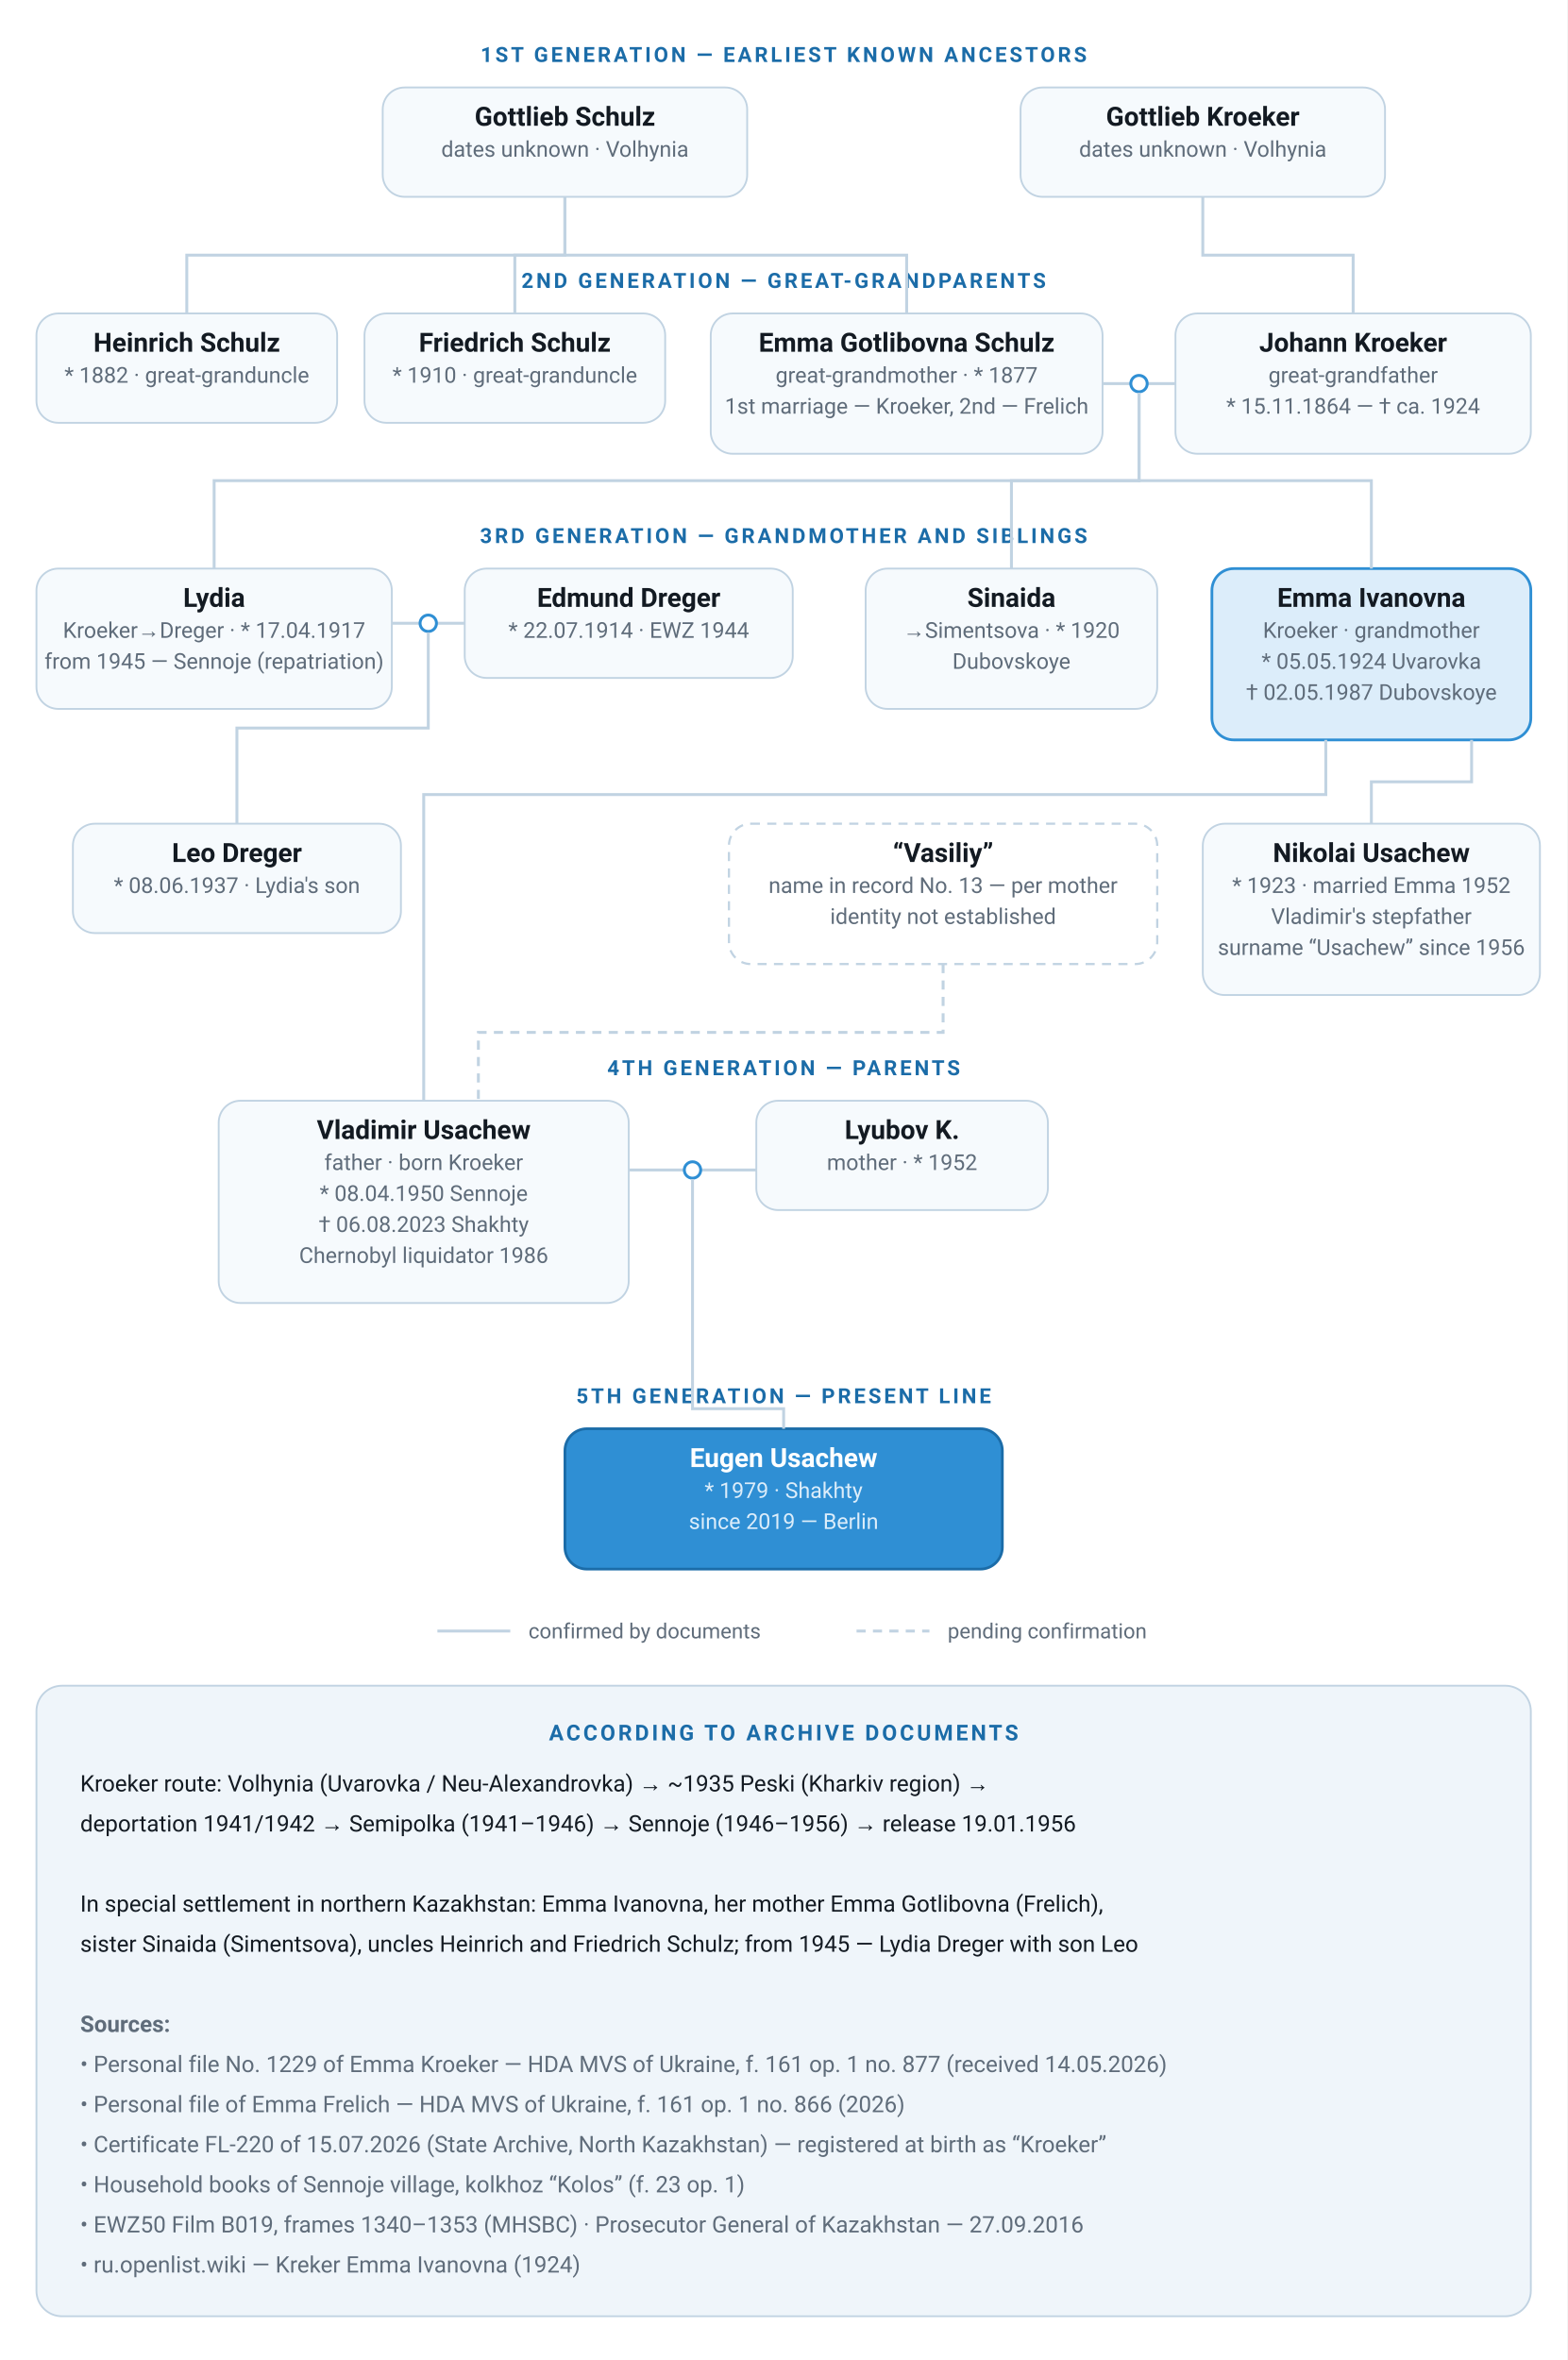
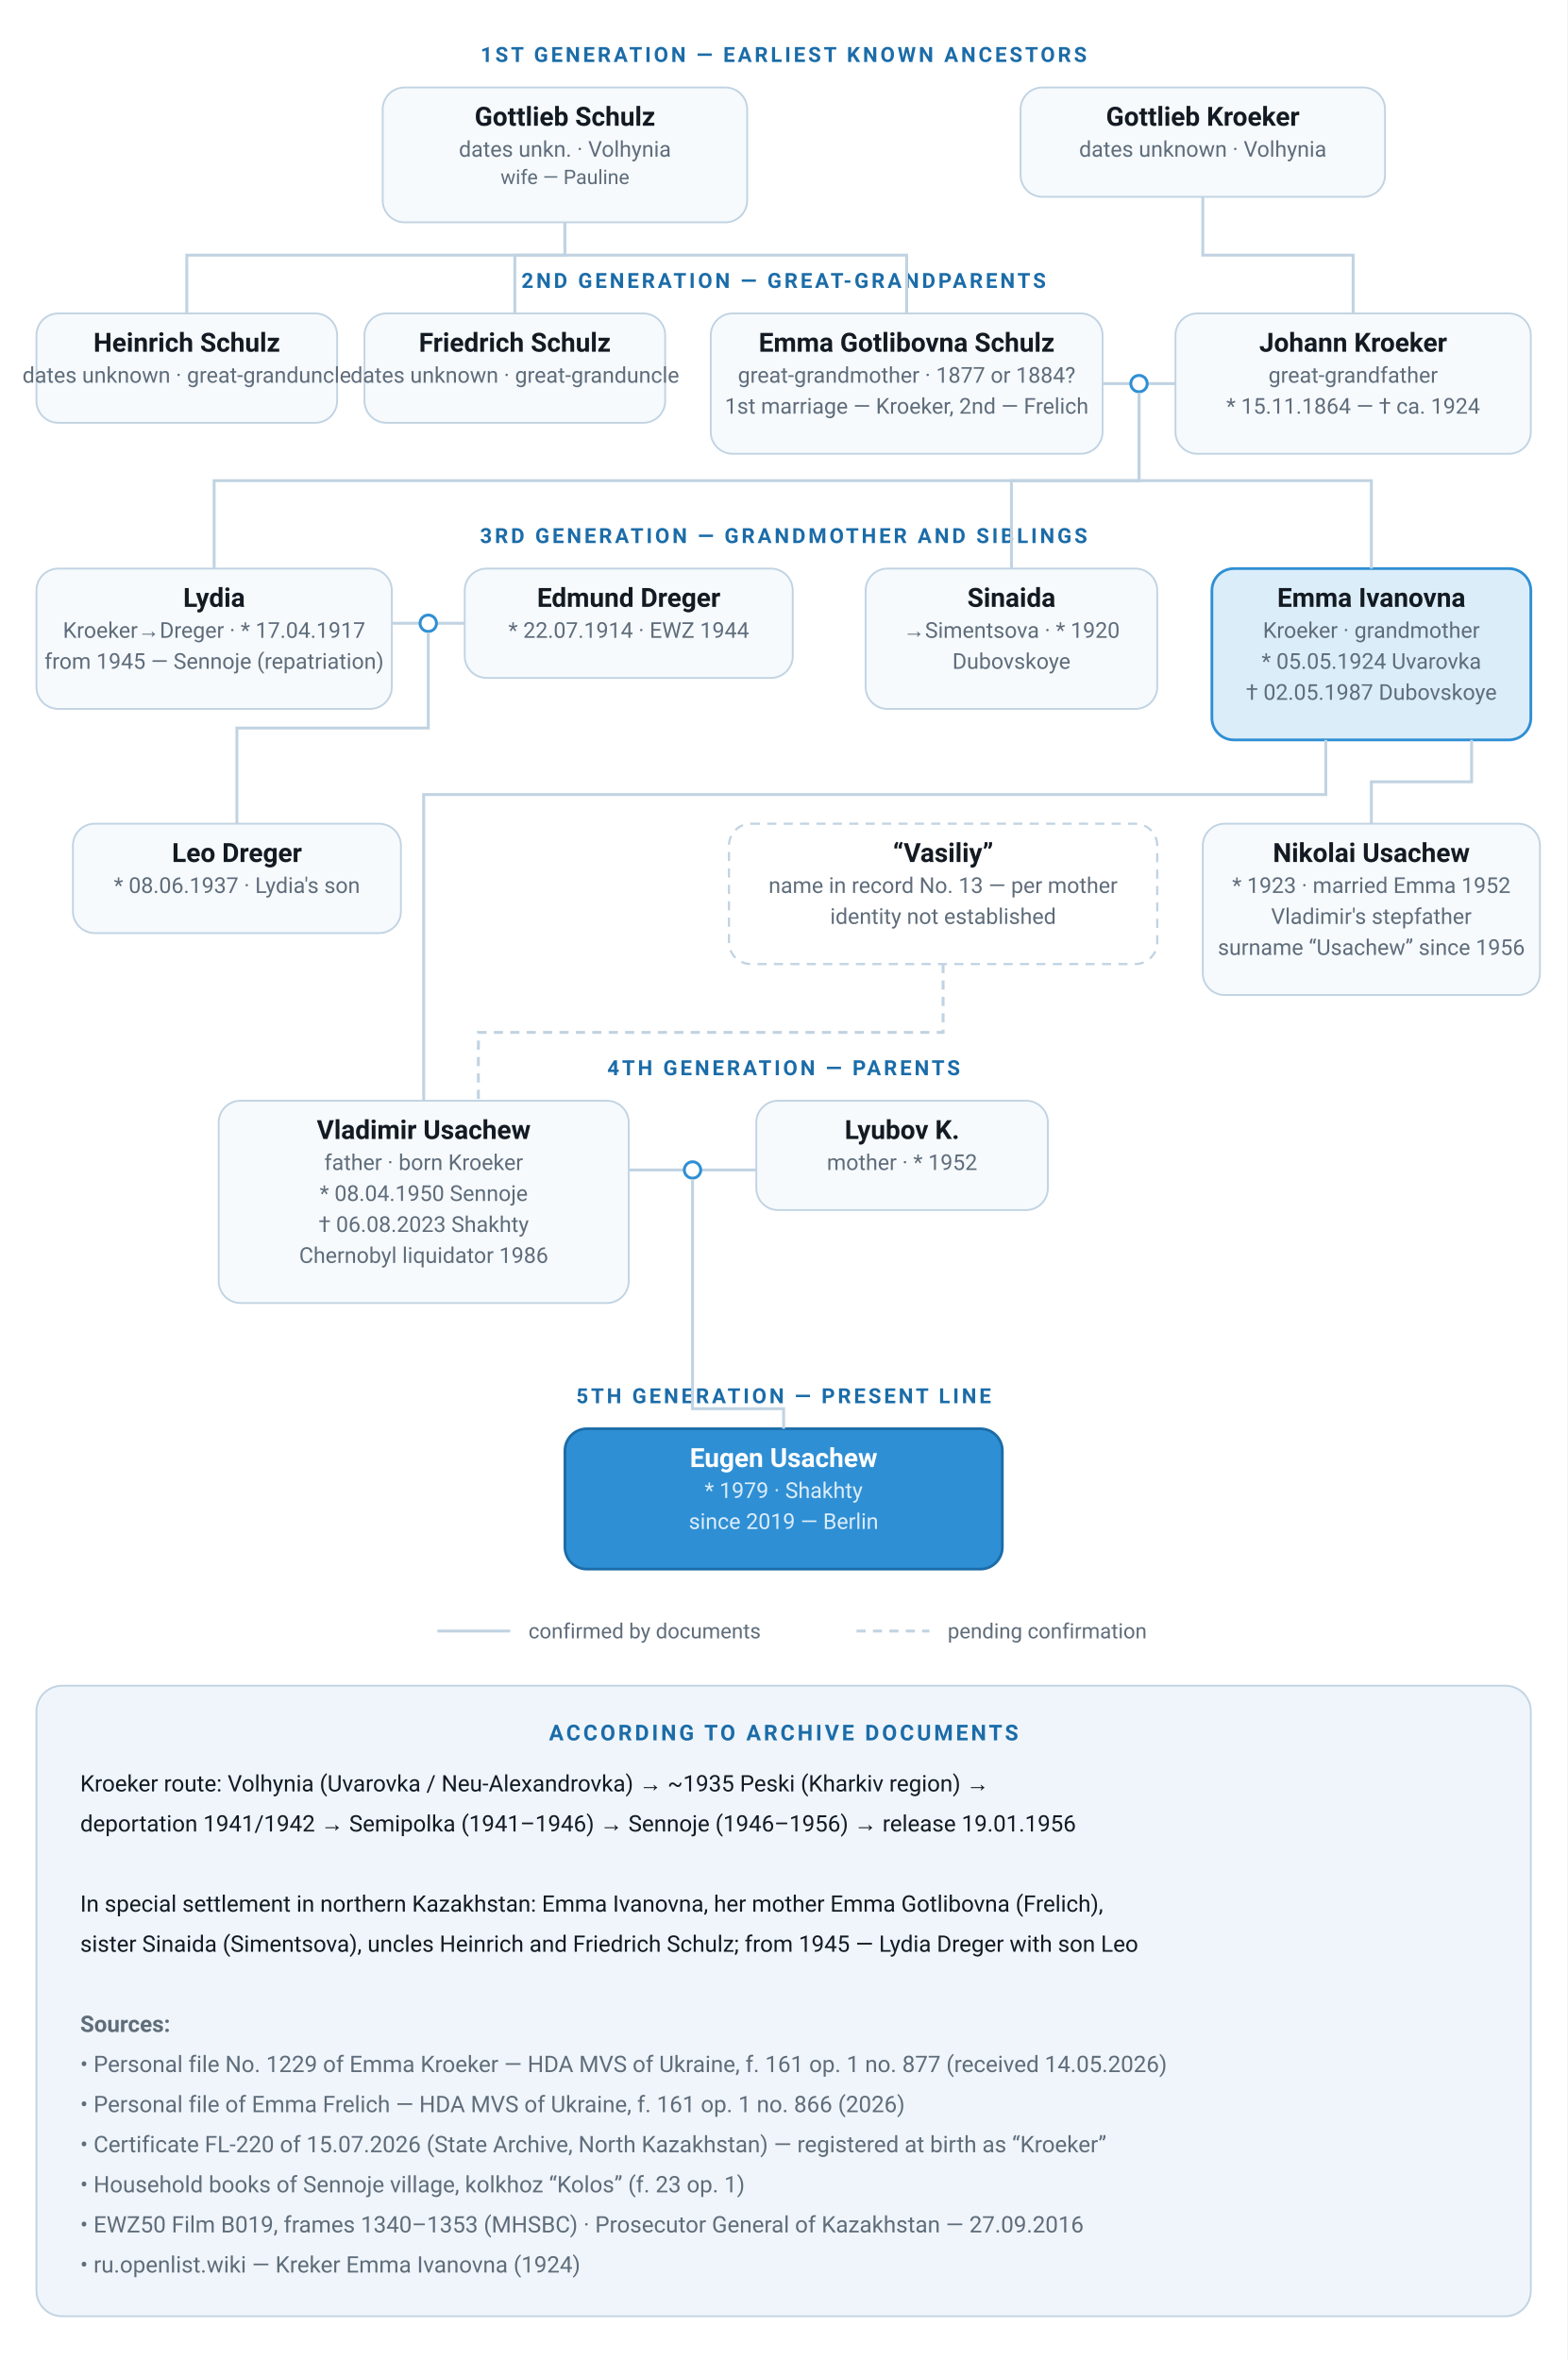
<svg xmlns="http://www.w3.org/2000/svg" width="100%" viewBox="0 0 860 1295" role="img" font-family="-apple-system, BlinkMacSystemFont, 'Segoe UI', Roboto, 'Helvetica Neue', Arial, sans-serif">
  <rect x="0" y="0" width="860" height="1295" fill="#ffffff" />
  <text x="430" y="34" text-anchor="middle" font-size="11.5" font-weight="700" letter-spacing="1.5" fill="#1b6ca8">1ST GENERATION — EARLIEST KNOWN ANCESTORS</text>
-   <rect x="210" y="48" width="200" height="60" rx="12" fill="#f6fafd" stroke="#c1d3e2" stroke-width="1" />
+   <rect x="210" y="48" width="200" height="74" rx="12" fill="#f6fafd" stroke="#c1d3e2" stroke-width="1" />
  <text x="310" y="69" text-anchor="middle" font-size="14.5" font-weight="600" fill="#131a22">Gottlieb Schulz</text>
-   <text x="310" y="86" text-anchor="middle" font-size="12" fill="#5f6c7a">dates unknown · Volhynia</text>
+   <text x="310" y="86" text-anchor="middle" font-size="12" fill="#5f6c7a">dates unkn. · Volhynia</text>
+   <text x="310" y="101" text-anchor="middle" font-size="11" fill="#5f6c7a">wife — Pauline</text>
  <rect x="560" y="48" width="200" height="60" rx="12" fill="#f6fafd" stroke="#c1d3e2" stroke-width="1" />
  <text x="660" y="69" text-anchor="middle" font-size="14.5" font-weight="600" fill="#131a22">Gottlieb Kroeker</text>
  <text x="660" y="86" text-anchor="middle" font-size="12" fill="#5f6c7a">dates unknown · Volhynia</text>
  <text x="430" y="158" text-anchor="middle" font-size="11.5" font-weight="700" letter-spacing="1.5" fill="#1b6ca8">2ND GENERATION — GREAT-GRANDPARENTS</text>
  <rect x="20" y="172" width="165" height="60" rx="12" fill="#f6fafd" stroke="#c1d3e2" stroke-width="1" />
  <text x="102.5" y="193" text-anchor="middle" font-size="14.5" font-weight="600" fill="#131a22">Heinrich Schulz</text>
-   <text x="102.5" y="210" text-anchor="middle" font-size="12" fill="#5f6c7a">* 1882 · great-granduncle</text>
+   <text x="102.5" y="210" text-anchor="middle" font-size="12" fill="#5f6c7a">dates unknown · great-granduncle</text>
  <rect x="200" y="172" width="165" height="60" rx="12" fill="#f6fafd" stroke="#c1d3e2" stroke-width="1" />
  <text x="282.5" y="193" text-anchor="middle" font-size="14.5" font-weight="600" fill="#131a22">Friedrich Schulz</text>
-   <text x="282.5" y="210" text-anchor="middle" font-size="12" fill="#5f6c7a">* 1910 · great-granduncle</text>
+   <text x="282.5" y="210" text-anchor="middle" font-size="12" fill="#5f6c7a">dates unknown · great-granduncle</text>
  <rect x="390" y="172" width="215" height="77" rx="12" fill="#f6fafd" stroke="#c1d3e2" stroke-width="1" />
  <text x="497.5" y="193" text-anchor="middle" font-size="14.5" font-weight="600" fill="#131a22">Emma Gotlibovna Schulz</text>
-   <text x="497.5" y="210" text-anchor="middle" font-size="12" fill="#5f6c7a">great-grandmother · * 1877</text>
+   <text x="497.5" y="210" text-anchor="middle" font-size="12" fill="#5f6c7a">great-grandmother · 1877 or 1884?</text>
  <text x="497.5" y="227" text-anchor="middle" font-size="12" fill="#5f6c7a">1st marriage — Kroeker, 2nd — Frelich</text>
  <rect x="645" y="172" width="195" height="77" rx="12" fill="#f6fafd" stroke="#c1d3e2" stroke-width="1" />
  <text x="742.5" y="193" text-anchor="middle" font-size="14.5" font-weight="600" fill="#131a22">Johann Kroeker</text>
  <text x="742.5" y="210" text-anchor="middle" font-size="12" fill="#5f6c7a">great-grandfather</text>
  <text x="742.5" y="227" text-anchor="middle" font-size="12" fill="#5f6c7a">* 15.11.1864 — † ca. 1924</text>
-   <path d="M 310 108 V 140 H 102.5 V 172" stroke="#c1d3e2" stroke-width="1.6" fill="none" />
-   <path d="M 310 108 V 140 H 282.5 V 172" stroke="#c1d3e2" stroke-width="1.6" fill="none" />
-   <path d="M 310 108 V 140 H 497.5 V 172" stroke="#c1d3e2" stroke-width="1.6" fill="none" />
+   <path d="M 310 122 V 140 H 102.5 V 172" stroke="#c1d3e2" stroke-width="1.6" fill="none" />
+   <path d="M 310 122 V 140 H 282.5 V 172" stroke="#c1d3e2" stroke-width="1.6" fill="none" />
+   <path d="M 310 122 V 140 H 497.5 V 172" stroke="#c1d3e2" stroke-width="1.6" fill="none" />
  <path d="M 660 108 V 140 H 742.5 V 172" stroke="#c1d3e2" stroke-width="1.6" fill="none" />
  <path d="M 605 210.5 L 645 210.5" stroke="#c1d3e2" stroke-width="1.6" fill="none" />
  <circle cx="625" cy="210.5" r="4.5" fill="#ffffff" stroke="#2f8fd4" stroke-width="1.6" />
  <text x="430" y="298" text-anchor="middle" font-size="11.5" font-weight="700" letter-spacing="1.5" fill="#1b6ca8">3RD GENERATION — GRANDMOTHER AND SIBLINGS</text>
  <rect x="20" y="312" width="195" height="77" rx="12" fill="#f6fafd" stroke="#c1d3e2" stroke-width="1" />
  <text x="117.5" y="333" text-anchor="middle" font-size="14.5" font-weight="600" fill="#131a22">Lydia</text>
  <text x="117.5" y="350" text-anchor="middle" font-size="12" fill="#5f6c7a">Kroeker→Dreger · * 17.04.1917</text>
  <text x="117.5" y="367" text-anchor="middle" font-size="12" fill="#5f6c7a">from 1945 — Sennoje (repatriation)</text>
  <rect x="255" y="312" width="180" height="60" rx="12" fill="#f6fafd" stroke="#c1d3e2" stroke-width="1" />
  <text x="345" y="333" text-anchor="middle" font-size="14.5" font-weight="600" fill="#131a22">Edmund Dreger</text>
  <text x="345" y="350" text-anchor="middle" font-size="12" fill="#5f6c7a">* 22.07.1914 · EWZ 1944</text>
  <rect x="475" y="312" width="160" height="77" rx="12" fill="#f6fafd" stroke="#c1d3e2" stroke-width="1" />
  <text x="555" y="333" text-anchor="middle" font-size="14.5" font-weight="600" fill="#131a22">Sinaida</text>
  <text x="555" y="350" text-anchor="middle" font-size="12" fill="#5f6c7a">→Simentsova · * 1920</text>
  <text x="555" y="367" text-anchor="middle" font-size="12" fill="#5f6c7a">Dubovskoye</text>
  <rect x="665" y="312" width="175" height="94" rx="12" fill="#dcedfa" stroke="#2f8fd4" stroke-width="1.5" />
  <text x="752.5" y="333" text-anchor="middle" font-size="14.5" font-weight="600" fill="#131a22">Emma Ivanovna</text>
  <text x="752.5" y="350" text-anchor="middle" font-size="12" fill="#5f6c7a">Kroeker · grandmother</text>
  <text x="752.5" y="367" text-anchor="middle" font-size="12" fill="#5f6c7a">* 05.05.1924 Uvarovka</text>
  <text x="752.5" y="384" text-anchor="middle" font-size="12" fill="#5f6c7a">† 02.05.1987 Dubovskoye</text>
  <path d="M 625 215.5 V 263.75 H 117.5 V 312" stroke="#c1d3e2" stroke-width="1.6" fill="none" />
  <path d="M 625 215.5 V 263.75 H 555 V 312" stroke="#c1d3e2" stroke-width="1.6" fill="none" />
  <path d="M 625 215.5 V 263.75 H 752.5 V 312" stroke="#c1d3e2" stroke-width="1.6" fill="none" />
  <path d="M 215 342 L 255 342" stroke="#c1d3e2" stroke-width="1.6" fill="none" />
  <circle cx="235" cy="342" r="4.5" fill="#ffffff" stroke="#2f8fd4" stroke-width="1.6" />
  <rect x="40" y="452" width="180" height="60" rx="12" fill="#f6fafd" stroke="#c1d3e2" stroke-width="1" />
  <text x="130" y="473" text-anchor="middle" font-size="14.5" font-weight="600" fill="#131a22">Leo Dreger</text>
  <text x="130" y="490" text-anchor="middle" font-size="12" fill="#5f6c7a">* 08.06.1937 · Lydia's son</text>
  <path d="M 235 347 V 399.5 H 130 V 452" stroke="#c1d3e2" stroke-width="1.6" fill="none" />
  <rect x="400" y="452" width="235" height="77" rx="12" fill="#ffffff" stroke="#c1d3e2" stroke-width="1.2" stroke-dasharray="5,4" />
  <text x="517.5" y="473" text-anchor="middle" font-size="14.5" font-weight="600" fill="#131a22">“Vasiliy”</text>
  <text x="517.5" y="490" text-anchor="middle" font-size="12" fill="#5f6c7a">name in record No. 13 — per mother</text>
  <text x="517.5" y="507" text-anchor="middle" font-size="12" fill="#5f6c7a">identity not established</text>
  <rect x="660" y="452" width="185" height="94" rx="12" fill="#f6fafd" stroke="#c1d3e2" stroke-width="1" />
  <text x="752.5" y="473" text-anchor="middle" font-size="14.5" font-weight="600" fill="#131a22">Nikolai Usachew</text>
  <text x="752.5" y="490" text-anchor="middle" font-size="12" fill="#5f6c7a">* 1923 · married Emma 1952</text>
  <text x="752.5" y="507" text-anchor="middle" font-size="12" fill="#5f6c7a">Vladimir's stepfather</text>
  <text x="752.5" y="524" text-anchor="middle" font-size="12" fill="#5f6c7a">surname “Usachew” since 1956</text>
  <path d="M 807.5 406 V 429 H 752.5 V 452" stroke="#c1d3e2" stroke-width="1.6" fill="none" />
  <text x="430" y="590" text-anchor="middle" font-size="11.5" font-weight="700" letter-spacing="1.5" fill="#1b6ca8">4TH GENERATION — PARENTS</text>
  <rect x="120" y="604" width="225" height="111" rx="12" fill="#f6fafd" stroke="#c1d3e2" stroke-width="1" />
  <text x="232.5" y="625" text-anchor="middle" font-size="14.5" font-weight="600" fill="#131a22">Vladimir Usachew</text>
  <text x="232.5" y="642" text-anchor="middle" font-size="12" fill="#5f6c7a">father · born Kroeker</text>
  <text x="232.5" y="659" text-anchor="middle" font-size="12" fill="#5f6c7a">* 08.04.1950 Sennoje</text>
  <text x="232.5" y="676" text-anchor="middle" font-size="12" fill="#5f6c7a">† 06.08.2023 Shakhty</text>
  <text x="232.5" y="693" text-anchor="middle" font-size="12" fill="#5f6c7a">Chernobyl liquidator 1986</text>
  <rect x="415" y="604" width="160" height="60" rx="12" fill="#f6fafd" stroke="#c1d3e2" stroke-width="1" />
  <text x="495" y="625" text-anchor="middle" font-size="14.5" font-weight="600" fill="#131a22">Lyubov K.</text>
  <text x="495" y="642" text-anchor="middle" font-size="12" fill="#5f6c7a">mother · * 1952</text>
  <path d="M 727.5 406 V 436 H 232.5 V 604" stroke="#c1d3e2" stroke-width="1.6" fill="none" />
  <path d="M 517.5 529 V 566.5 H 262.5 V 604" stroke="#c1d3e2" stroke-width="1.6" fill="none" stroke-dasharray="5,4" />
  <path d="M 345 642 L 415 642" stroke="#c1d3e2" stroke-width="1.6" fill="none" />
  <circle cx="380" cy="642" r="4.5" fill="#ffffff" stroke="#2f8fd4" stroke-width="1.6" />
  <text x="430" y="770" text-anchor="middle" font-size="11.5" font-weight="700" letter-spacing="1.5" fill="#1b6ca8">5TH GENERATION — PRESENT LINE</text>
  <rect x="310" y="784" width="240" height="77" rx="12" fill="#2f8fd4" stroke="#1b6ca8" stroke-width="1.5" />
  <text x="430" y="805" text-anchor="middle" font-size="14.5" font-weight="600" fill="#ffffff">Eugen Usachew</text>
  <text x="430" y="822" text-anchor="middle" font-size="12" fill="#dcedfa">* 1979 · Shakhty</text>
  <text x="430" y="839" text-anchor="middle" font-size="12" fill="#dcedfa">since 2019 — Berlin</text>
  <path d="M 380 647 L 380 762" stroke="#c1d3e2" stroke-width="1.6" fill="none" />
  <path d="M 380 762 V 773 H 430 V 784" stroke="#c1d3e2" stroke-width="1.6" fill="none" />
  <line x1="240" y1="895" x2="280" y2="895" stroke="#c1d3e2" stroke-width="1.6" />
  <text x="290" y="899" font-size="11.5" fill="#5f6c7a">confirmed by documents</text>
  <line x1="470" y1="895" x2="510" y2="895" stroke="#c1d3e2" stroke-width="1.6" stroke-dasharray="5,4" />
  <text x="520" y="899" font-size="11.5" fill="#5f6c7a">pending confirmation</text>
  <rect x="20" y="925" width="820" height="346" rx="14" fill="#eff5fa" stroke="#c1d3e2" stroke-width="1" />
  <text x="430" y="955" text-anchor="middle" font-size="12" font-weight="700" letter-spacing="1.5" fill="#1b6ca8">ACCORDING TO ARCHIVE DOCUMENTS</text>
  <text x="44" y="983" font-size="12.5" fill="#131a22">Kroeker route: Volhynia (Uvarovka / Neu-Alexandrovka) → ~1935 Peski (Kharkiv region) →</text>
  <text x="44" y="1005" font-size="12.5" fill="#131a22">deportation 1941/1942 → Semipolka (1941–1946) → Sennoje (1946–1956) → release 19.01.1956</text>
  <text x="44" y="1049" font-size="12.5" fill="#131a22">In special settlement in northern Kazakhstan: Emma Ivanovna, her mother Emma Gotlibovna (Frelich),</text>
  <text x="44" y="1071" font-size="12.5" fill="#131a22">sister Sinaida (Simentsova), uncles Heinrich and Friedrich Schulz; from 1945 — Lydia Dreger with son Leo</text>
  <text x="44" y="1115" font-size="12.5" font-weight="600" fill="#5f6c7a">Sources:</text>
  <text x="44" y="1137" font-size="12.5" fill="#5f6c7a">• Personal file No. 1229 of Emma Kroeker — HDA MVS of Ukraine, f. 161 op. 1 no. 877 (received 14.05.2026)</text>
  <text x="44" y="1159" font-size="12.5" fill="#5f6c7a">• Personal file of Emma Frelich — HDA MVS of Ukraine, f. 161 op. 1 no. 866 (2026)</text>
  <text x="44" y="1181" font-size="12.5" fill="#5f6c7a">• Certificate FL-220 of 15.07.2026 (State Archive, North Kazakhstan) — registered at birth as “Kroeker”</text>
  <text x="44" y="1203" font-size="12.5" fill="#5f6c7a">• Household books of Sennoje village, kolkhoz “Kolos” (f. 23 op. 1)</text>
  <text x="44" y="1225" font-size="12.5" fill="#5f6c7a">• EWZ50 Film B019, frames 1340–1353 (MHSBC) · Prosecutor General of Kazakhstan — 27.09.2016</text>
  <text x="44" y="1247" font-size="12.5" fill="#5f6c7a">• ru.openlist.wiki — Kreker Emma Ivanovna (1924)</text>
</svg>
